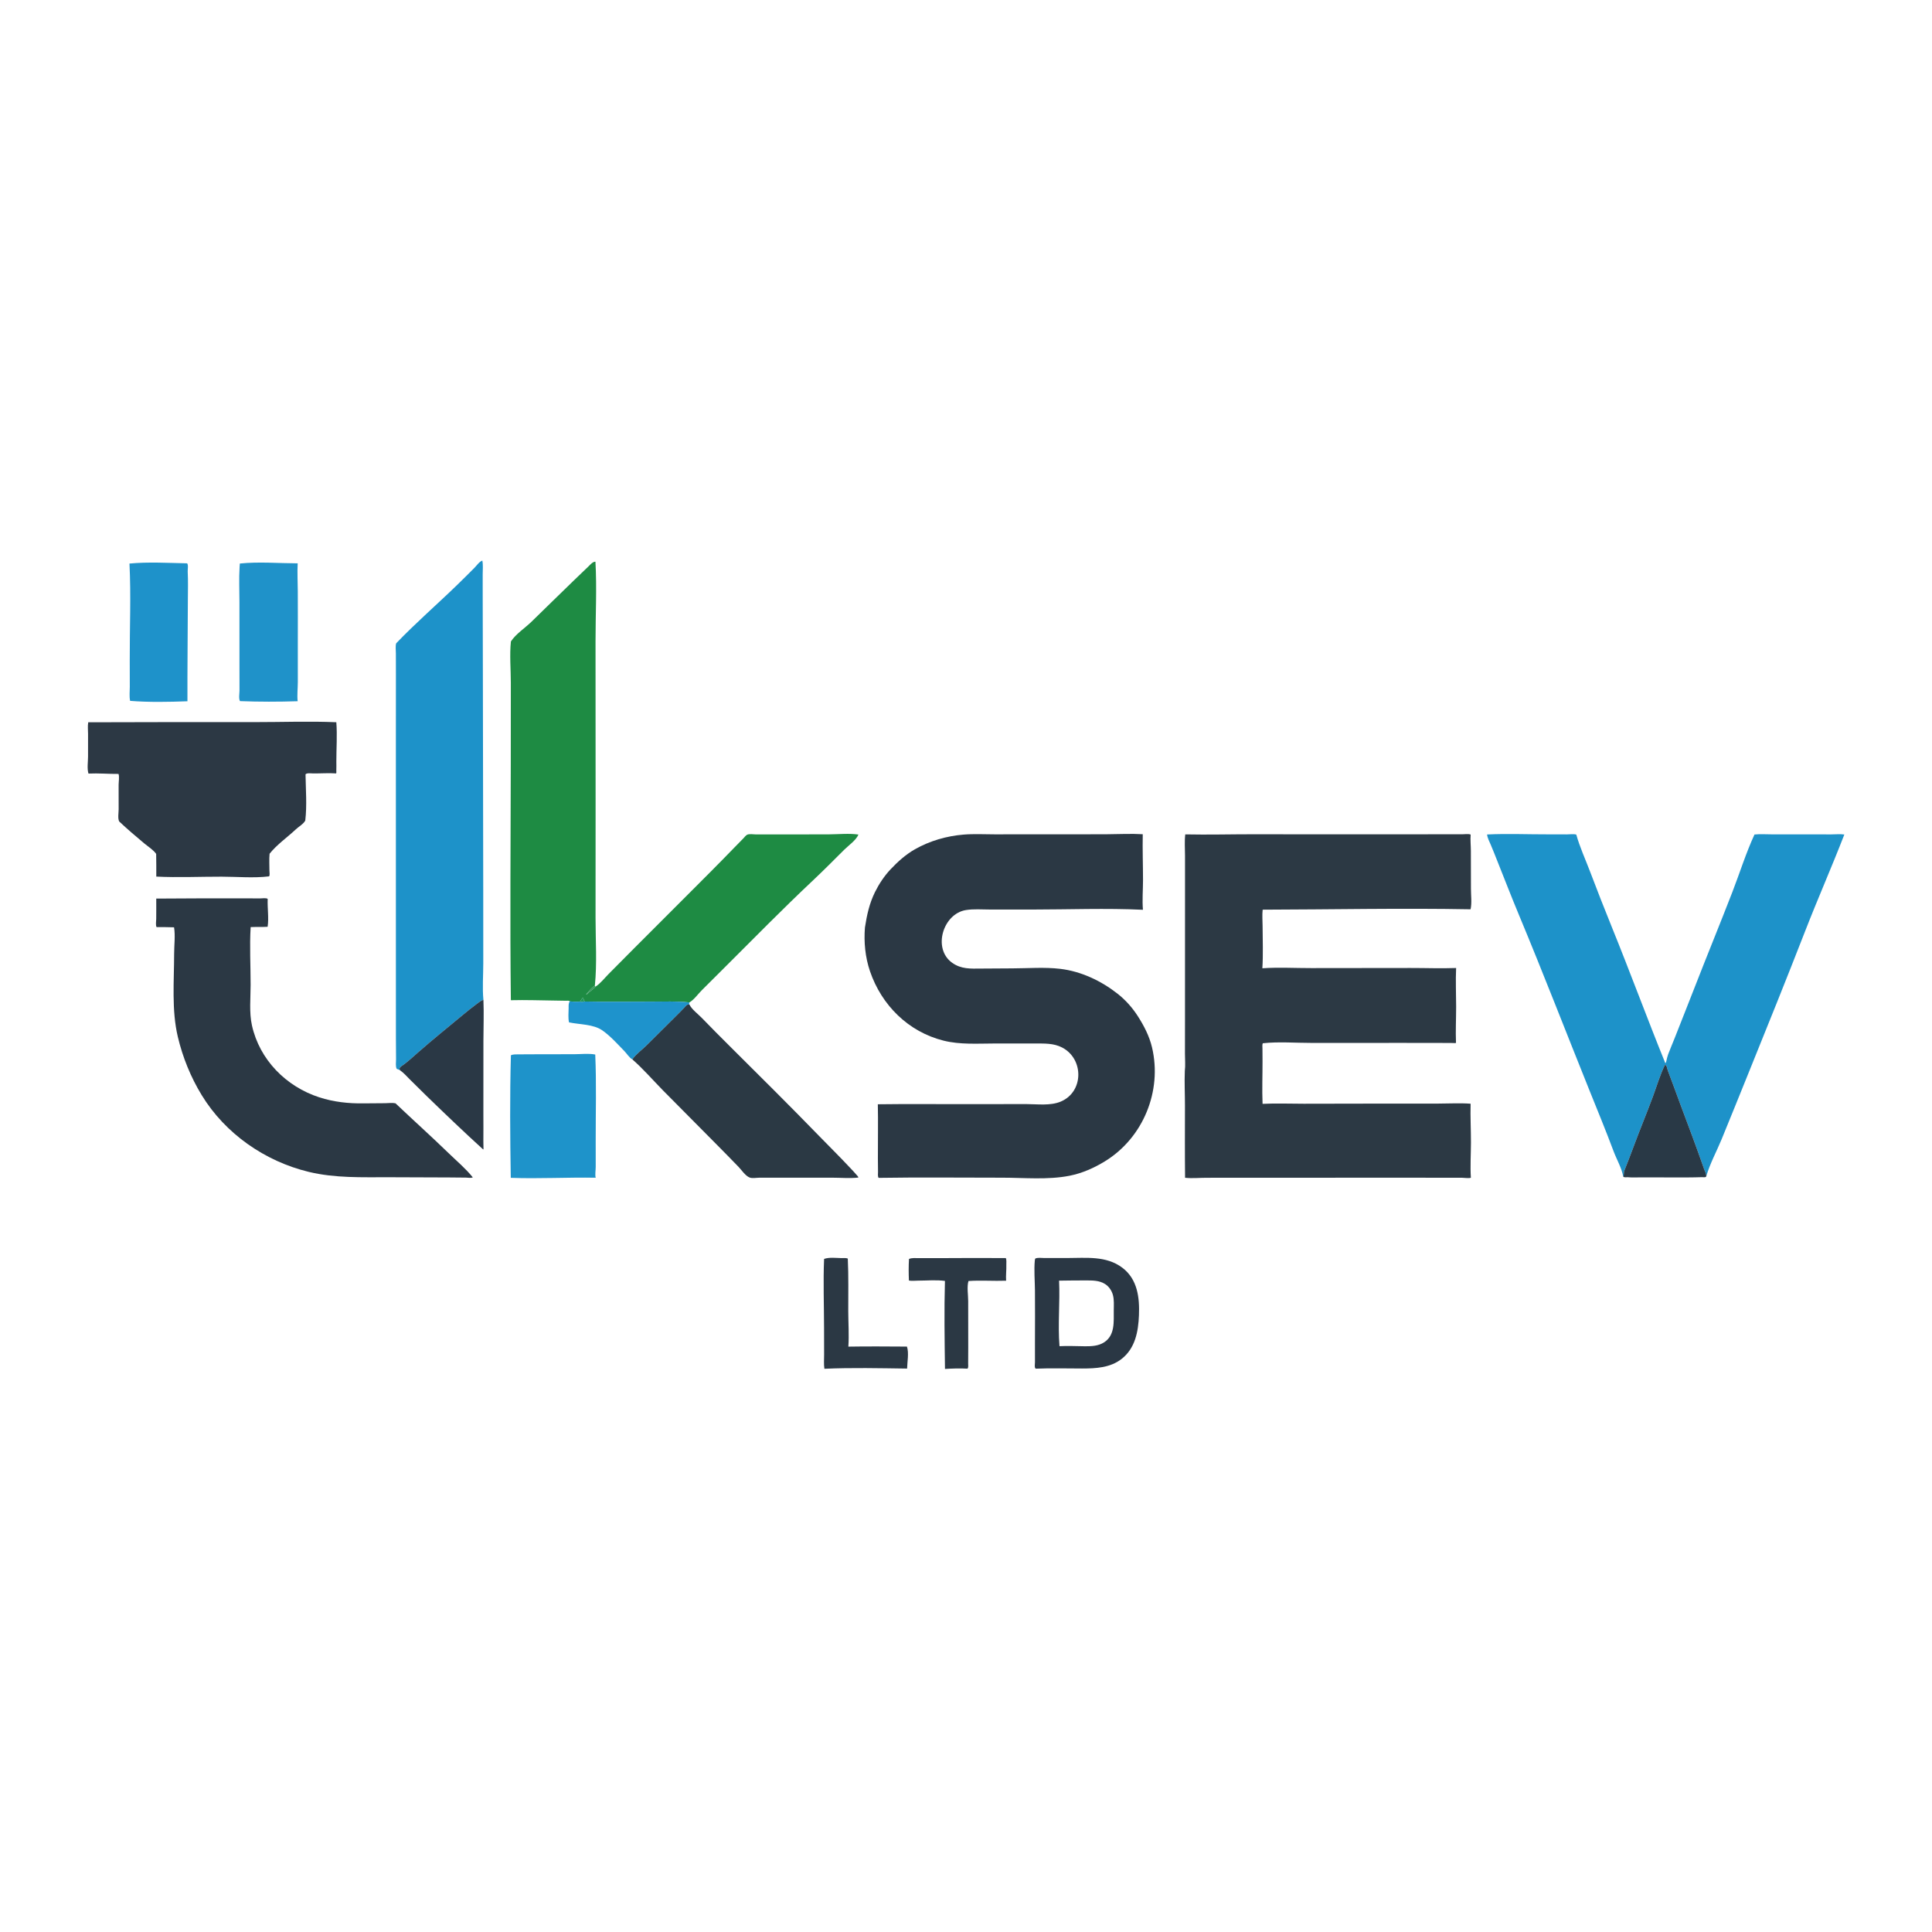
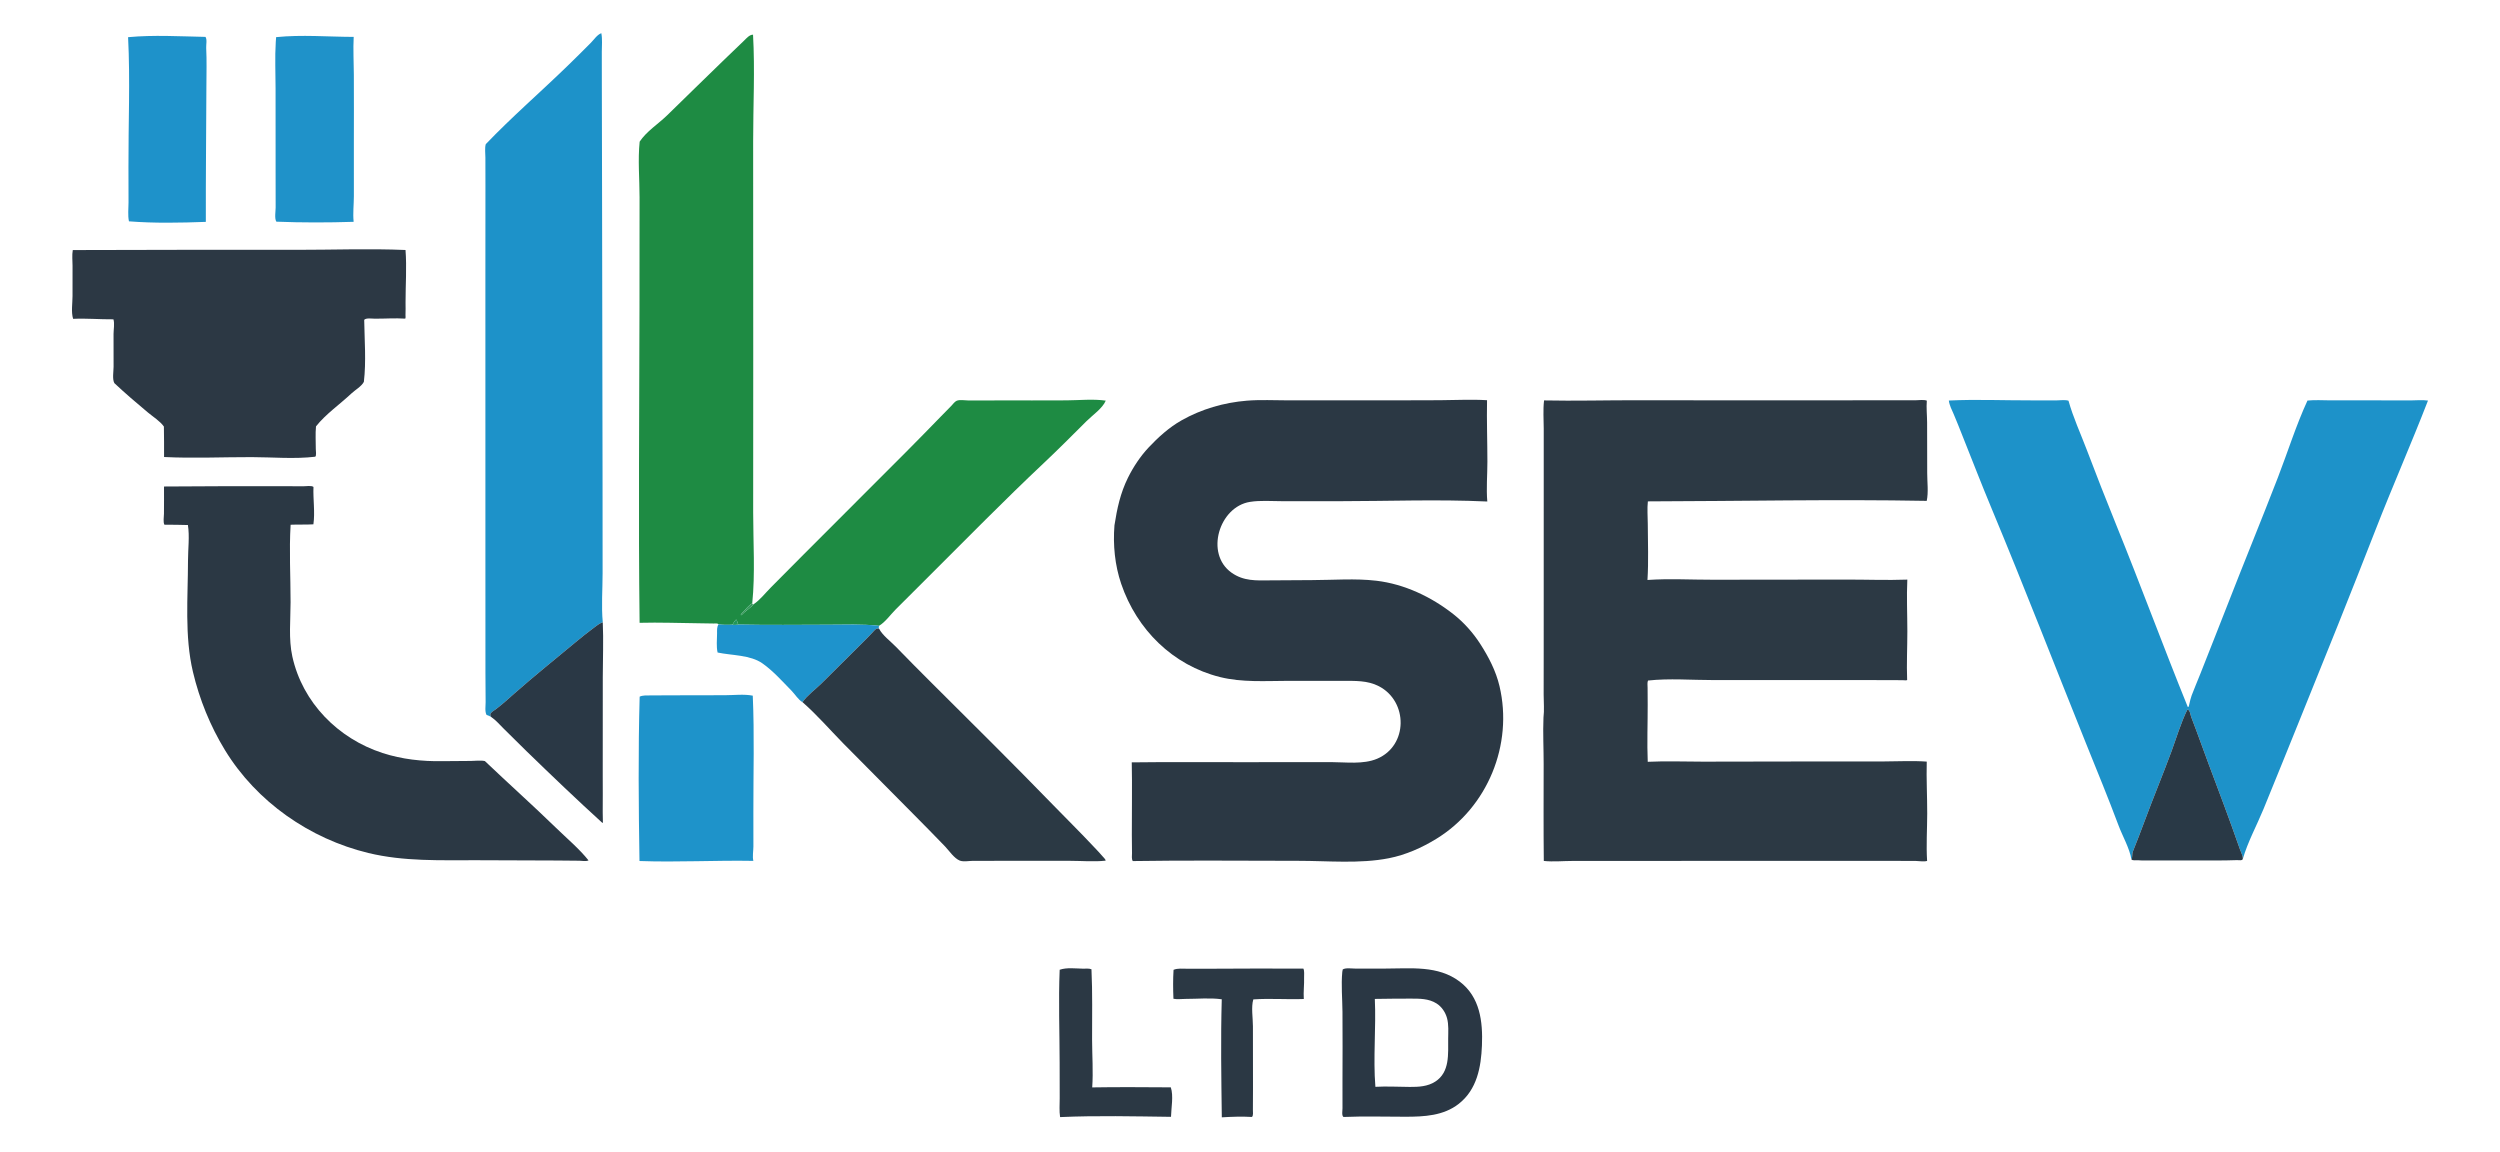
- <svg xmlns="http://www.w3.org/2000/svg" shape-rendering="geometricPrecision" width="4000" height="4000" viewBox="0 0 1024 1024">
+ <svg xmlns="http://www.w3.org/2000/svg" shape-rendering="geometricPrecision" width="988" height="455" viewBox="18 284 988 455">
  <path d=" M 46.766 382.825 C 76.177 382.727 105.591 382.698 135.003 382.734 C 149.387 382.751 163.887 382.182 178.256 382.798 C 178.79 389.604 178.263 396.67 178.272 403.503 C 178.274 405.16 178.329 406.832 178.253 408.487 C 178.239 408.789 178.38 409.773 178.13 409.928 C 174.122 409.642 170.022 409.976 166.002 409.94 C 164.943 409.93 162.648 409.572 161.934 410.401 C 162.057 418.464 162.745 426.885 161.8 434.905 C 160.915 436.672 158.292 438.164 156.845 439.528 C 152.337 443.775 146.718 447.644 142.88 452.506 C 142.595 455.451 142.81 458.534 142.803 461.495 C 142.802 462.12 143.134 464.145 142.572 464.493 C 134.404 465.477 125.73 464.673 117.505 464.655 C 105.992 464.63 94.328 465.191 82.837 464.609 C 82.847 460.6 82.845 456.58 82.769 452.572 C 81.274 450.434 78.38 448.632 76.381 446.956 C 71.936 443.229 67.401 439.383 63.185 435.401 C 62.321 433.829 62.885 430.73 62.887 428.947 C 62.89 424.63 62.858 420.313 62.872 415.996 C 62.878 414.324 63.346 411.767 62.825 410.196 C 57.527 410.245 52.181 409.757 46.893 410.005 C 46.065 407.356 46.662 403.77 46.663 401.005 C 46.664 397.02 46.674 393.036 46.671 389.051 C 46.67 387.017 46.403 384.829 46.766 382.825 Z" opacity="1" fill="rgb(44,56,68)" fill-rule="evenodd" />
  <path d=" M 68.621 298.694 C 78.683 297.745 89.097 298.374 99.192 298.577 C 99.919 299.487 99.427 301.774 99.488 302.949 C 99.745 307.946 99.586 312.995 99.569 318.001 C 99.507 335.888 99.299 353.811 99.347 371.683 C 89.379 372.053 78.913 372.261 68.966 371.472 C 68.455 369.122 68.796 366.4 68.794 363.998 C 68.789 359.332 68.783 354.666 68.766 350 C 68.704 332.953 69.485 315.715 68.621 298.694 Z" opacity="1" fill="rgb(30,146,202)" fill-rule="evenodd" />
  <path d=" M 82.815 476.268 C 97.376 476.121 111.946 476.163 126.511 476.142 C 130.343 476.136 134.176 476.172 138.008 476.17 C 138.955 476.169 141.178 475.811 141.887 476.441 C 141.675 481.274 142.556 486.428 141.853 491.215 C 138.857 491.396 135.849 491.234 132.853 491.377 C 132.24 501.513 132.841 511.848 132.835 522.005 C 132.83 528.99 132.015 536.565 133.527 543.434 C 137.544 561.68 151.613 575.889 169.207 581.597 C 176.831 584.07 184.805 584.941 192.794 584.81 C 196.581 584.748 200.368 584.745 204.154 584.722 C 205.903 584.712 207.919 584.401 209.623 584.774 C 218.939 593.643 228.541 602.23 237.776 611.198 C 242.024 615.322 246.888 619.408 250.588 624.023 C 249.627 624.512 248.058 624.177 247.009 624.159 C 244.007 624.109 241.007 624.08 238.004 624.075 C 227.407 624.06 216.806 623.975 206.214 623.959 C 191.939 623.938 177.605 624.491 163.621 621.113 C 140.439 615.512 119.399 600.902 106.913 580.455 C 101.088 570.917 96.839 560.44 94.259 549.571 C 90.886 535.365 92.284 519.985 92.299 505.503 C 92.304 500.988 92.973 495.952 92.263 491.494 C 89.176 491.387 86.07 491.379 82.982 491.371 C 82.394 490.35 82.801 488.196 82.798 487.004 C 82.787 483.427 82.873 479.841 82.815 476.268 Z" opacity="1" fill="rgb(43,56,68)" fill-rule="evenodd" />
  <path d=" M 126.982 300.611 C 127.029 299.966 127.088 299.324 127.124 298.678 C 137.23 297.646 147.639 298.553 157.779 298.583 C 157.516 303.513 157.814 308.561 157.839 313.504 C 157.886 322.671 157.864 331.838 157.846 341.005 C 157.832 347.838 157.868 354.671 157.852 361.504 C 157.844 364.812 157.408 368.383 157.763 371.662 C 147.637 371.993 137.333 372.001 127.21 371.608 C 126.413 370.295 126.938 367.529 126.937 365.996 C 126.935 361.496 126.932 356.996 126.919 352.496 C 126.888 341.329 126.904 330.162 126.906 318.995 C 126.908 312.896 126.592 306.698 126.982 300.611 Z" opacity="1" fill="rgb(31,146,201)" fill-rule="evenodd" />
  <path d=" M 256.22 529.959 C 255.065 530.21 253.608 531.417 252.65 532.126 C 250.119 534.001 247.646 535.999 245.222 538.009 C 237.272 544.6 229.2 551.101 221.444 557.92 C 218.993 560.075 216.513 562.386 213.893 564.329 C 212.83 565.117 210.98 565.952 212.116 567.346 C 211.507 567.01 210.955 566.71 210.28 566.533 C 209.546 565.183 209.932 562.993 209.919 561.5 C 209.888 557.666 209.853 553.832 209.847 549.998 C 209.825 536.331 209.834 522.665 209.834 508.998 C 209.834 470.332 209.81 431.665 209.825 392.998 C 209.829 381.183 209.86 369.369 209.846 357.554 C 209.841 353.797 209.813 350.039 209.827 346.282 C 209.833 344.629 209.516 342.553 209.975 340.973 C 220.266 330.221 231.668 320.354 242.354 309.976 C 245.442 306.978 248.499 303.947 251.528 300.888 C 252.719 299.685 254.017 297.687 255.646 297.122 C 256.108 299.485 255.84 302.091 255.833 304.498 C 255.822 308.833 255.83 313.168 255.846 317.503 C 255.9 331.338 255.926 345.173 255.934 359.008 C 255.955 396.67 256.109 434.332 256.127 472.002 C 256.133 484.836 256.139 497.67 256.148 510.504 C 256.153 516.912 255.604 523.581 256.22 529.959 Z" opacity="1" fill="rgb(29,146,201)" fill-rule="evenodd" />
  <path d=" M 256.22 529.959 C 256.529 537.101 256.237 544.347 256.22 551.501 C 256.188 564.501 256.203 577.5 256.199 590.5 C 256.198 595.33 256.258 600.166 256.193 604.995 C 256.178 606.115 256.207 607.239 256.251 608.355 C 256.256 608.486 256.341 609.194 256.103 609.25 C 245.891 599.975 235.948 590.437 226.038 580.829 C 223.023 577.905 220.041 574.939 217.069 571.971 C 215.497 570.401 213.957 568.602 212.116 567.346 C 210.98 565.952 212.83 565.117 213.893 564.329 C 216.513 562.386 218.993 560.075 221.444 557.92 C 229.2 551.101 237.272 544.6 245.222 538.009 C 247.646 535.999 250.119 534.001 252.65 532.126 C 253.608 531.417 255.065 530.21 256.22 529.959 Z" opacity="1" fill="rgb(42,56,69)" fill-rule="evenodd" />
  <path d=" M 315.286 522.466 C 313.929 523.137 312.809 524.7 311.768 525.773 C 311.663 525.881 310.475 526.967 310.83 527.124 C 311.033 527.213 311.892 526.23 312.066 526.078 C 313.312 524.991 314.747 524.052 315.832 522.796 C 318.374 521.099 320.487 518.329 322.644 516.167 C 326.93 511.871 331.188 507.546 335.473 503.249 C 348.917 489.767 362.404 476.329 375.847 462.848 C 380.542 458.14 385.184 453.381 389.817 448.613 C 391.196 447.195 392.591 445.794 393.973 444.379 C 394.584 443.753 395.244 442.766 396.055 442.396 C 397.244 441.854 399.491 442.269 400.789 442.272 C 404.694 442.281 408.599 442.255 412.504 442.248 C 421.503 442.233 430.504 442.282 439.503 442.222 C 444.509 442.189 450.044 441.608 454.992 442.331 C 453.748 445.373 449.723 448.108 447.416 450.411 C 441.801 456.015 436.188 461.657 430.413 467.092 C 414.939 481.655 400.022 496.888 384.967 511.882 C 380.614 516.217 376.261 520.553 371.92 524.901 C 369.962 526.864 367.766 529.969 365.38 531.319 C 358.726 530.572 351.771 530.885 344.998 530.897 C 333.342 530.917 321.664 531.074 310.01 530.827 C 309.884 530.722 309.759 530.616 309.629 530.508 C 309.573 530.421 309.235 529.069 309.047 528.92 C 308.652 528.606 307.67 530.679 307.411 530.872 C 305.642 530.994 303.741 530.965 301.983 530.733 C 301.59 530.223 300.615 530.424 300.013 530.412 C 298.176 530.377 296.339 530.344 294.502 530.324 C 286.614 530.24 278.651 529.921 270.768 530.134 C 270.263 488.6 270.673 447.039 270.724 405.502 C 270.741 391.002 270.753 376.502 270.753 362.001 C 270.753 354.784 270.043 347.16 270.794 339.987 C 273.388 336.001 278.235 332.898 281.639 329.588 C 289.132 322.301 296.578 314.962 304.096 307.702 C 306.732 305.157 309.403 302.651 312.019 300.09 C 312.949 299.18 314.207 297.673 315.599 297.709 C 316.388 311.689 315.631 325.976 315.645 339.997 C 315.672 367.831 315.648 395.665 315.682 423.499 C 315.707 444.499 315.648 465.499 315.654 486.499 C 315.656 498.376 316.486 510.664 315.286 522.466 Z" opacity="1" fill="rgb(30,139,67)" fill-rule="evenodd" />
  <path d=" M 270.793 559.321 C 271.992 558.727 273.609 558.851 274.942 558.83 C 277.795 558.786 280.648 558.797 283.502 558.789 C 290.502 558.77 297.503 558.744 304.503 558.748 C 308.013 558.75 312.048 558.24 315.493 558.926 C 316.174 574.241 315.703 589.672 315.733 605.004 C 315.741 609.504 315.74 614.004 315.744 618.503 C 315.745 620.177 315.299 622.642 315.733 624.219 C 300.749 623.938 285.698 624.832 270.724 624.274 C 270.378 602.681 270.184 580.911 270.793 559.321 Z" opacity="1" fill="rgb(30,147,202)" fill-rule="evenodd" />
  <path d=" M 301.983 530.733 C 303.741 530.965 305.642 530.994 307.411 530.872 C 308.294 531.104 309.115 530.85 310.01 530.827 C 321.664 531.074 333.342 530.917 344.998 530.897 C 351.771 530.885 358.726 530.572 365.38 531.319 C 365.255 532.224 365.186 531.837 365.436 532.499 C 364.337 532.017 363.577 533.128 362.872 533.89 C 361.242 535.653 359.521 537.332 357.819 539.027 C 352.777 544.047 347.747 549.079 342.676 554.07 C 340.268 556.44 337.079 558.743 335.131 561.477 C 333.623 560.708 332.066 558.245 330.841 556.998 C 327.159 553.25 323.645 549.237 319.333 546.181 C 314.523 542.772 307.185 543.07 301.593 541.877 C 301.049 539.552 301.367 536.715 301.384 534.322 C 301.393 533.06 301.253 531.811 301.983 530.733 Z" opacity="1" fill="rgb(30,147,204)" fill-rule="evenodd" />
  <path d=" M 307.411 530.872 C 307.67 530.679 308.652 528.606 309.047 528.92 C 309.235 529.069 309.573 530.421 309.629 530.508 C 309.759 530.616 309.884 530.722 310.01 530.827 C 309.115 530.85 308.294 531.104 307.411 530.872 Z" opacity="0.996" fill="rgb(32,149,89)" fill-rule="evenodd" />
  <path d=" M 315.286 522.466 C 315.553 522.969 315.351 522.902 315.832 522.796 C 314.747 524.052 313.312 524.991 312.066 526.078 C 311.892 526.23 311.033 527.213 310.83 527.124 C 310.475 526.967 311.663 525.881 311.768 525.773 C 312.809 524.7 313.929 523.137 315.286 522.466 Z" opacity="1" fill="rgb(52,153,92)" fill-rule="evenodd" />
  <path d=" M 365.436 532.499 C 366.745 535.08 370.003 537.486 372.027 539.574 C 376.787 544.486 381.611 549.347 386.46 554.171 C 402.459 570.088 418.524 586.003 434.246 602.192 C 439.591 607.696 445.067 613.083 450.307 618.688 C 451.523 619.988 452.785 621.265 453.925 622.631 C 454.167 622.921 455.14 623.829 454.893 624.138 C 450.378 624.642 445.546 624.201 440.998 624.199 C 431.998 624.195 422.998 624.196 413.998 624.2 C 410.165 624.202 406.331 624.199 402.498 624.207 C 400.97 624.211 398.702 624.682 397.271 624.092 C 395.04 623.172 393.14 620.255 391.521 618.552 C 387.505 614.329 383.37 610.226 379.287 606.061 C 369.995 596.586 360.547 587.263 351.254 577.789 C 345.955 572.385 340.826 566.447 335.131 561.477 C 337.079 558.743 340.268 556.44 342.676 554.07 C 347.747 549.079 352.777 544.047 357.819 539.027 C 359.521 537.332 361.242 535.653 362.872 533.89 C 363.577 533.128 364.337 532.017 365.436 532.499 Z" opacity="1" fill="rgb(43,57,68)" fill-rule="evenodd" />
  <path d=" M 436.784 667.253 C 439.514 666.279 443.144 666.768 446.007 666.819 C 447.035 666.837 448.407 666.645 449.349 667.063 C 449.792 676.343 449.567 685.704 449.594 694.996 C 449.612 701.183 450.075 707.581 449.645 713.741 C 459.989 713.563 470.355 713.666 480.7 713.719 C 481.829 717.031 480.861 721.909 480.782 725.374 C 466.248 725.182 451.464 724.829 436.946 725.475 C 436.571 723.063 436.8 720.445 436.795 718.004 C 436.785 713.337 436.776 708.67 436.77 704.003 C 436.755 691.782 436.274 679.463 436.784 667.253 Z" opacity="1" fill="rgb(43,56,68)" fill-rule="evenodd" />
  <path d=" M 458.433 491.606 C 459.47 484.948 460.759 478.911 463.767 472.808 C 465.854 468.573 468.658 464.344 471.89 460.892 C 475.697 456.826 480.044 452.903 484.912 450.144 C 492.82 445.662 501.716 443.085 510.761 442.348 C 516.13 441.91 521.624 442.212 527.007 442.219 C 536.174 442.23 545.34 442.205 554.507 442.212 C 565.341 442.22 576.176 442.223 587.009 442.165 C 593.2 442.132 599.501 441.783 605.68 442.158 C 605.515 450.256 605.819 458.397 605.82 466.502 C 605.82 471.669 605.339 477.057 605.78 482.199 C 586.259 481.286 566.545 482.066 547.005 482.076 C 539.505 482.08 532.006 482.068 524.506 482.066 C 520.364 482.065 516.085 481.691 511.975 482.347 C 499.804 484.292 494.141 502.813 504.68 510.304 C 509.471 513.71 514.409 513.417 520.006 513.36 C 525.506 513.303 531.006 513.271 536.506 513.258 C 544.876 513.237 553.637 512.521 561.96 513.509 C 573.025 514.822 583.633 519.86 592.329 526.687 C 596.472 529.939 600.119 534.012 602.968 538.433 C 606.298 543.602 609.179 549.14 610.602 555.162 C 616.057 578.246 605.925 603.063 585.646 615.504 C 579.905 619.026 573.569 621.847 566.933 623.16 C 555.355 625.451 542.749 624.19 530.999 624.198 C 509.234 624.214 487.448 623.936 465.686 624.293 C 465.129 623.546 465.376 622.066 465.369 621.166 C 465.35 618.779 465.311 616.392 465.301 614.004 C 465.263 604.439 465.48 594.847 465.268 585.287 C 479.843 585.097 494.428 585.225 509.006 585.214 C 520.674 585.205 532.342 585.156 544.01 585.185 C 549.863 585.199 556.749 586.178 562.255 583.848 C 574.493 578.669 574.524 561.216 562.937 555.197 C 558.405 552.842 553.452 553.099 548.507 553.076 C 541.339 553.043 534.171 553.051 527.004 553.072 C 518.114 553.098 508.862 553.745 500.158 551.575 C 481.475 546.918 467.26 532.812 461.103 514.749 C 458.59 507.377 457.814 499.351 458.433 491.606 Z" opacity="1" fill="rgb(43,56,68)" fill-rule="evenodd" />
  <path d=" M 481.789 667.278 C 483.359 666.602 485.323 666.836 487.003 666.836 C 490.337 666.835 493.669 666.855 497.003 666.838 C 509.034 666.777 521.068 666.721 533.098 666.803 C 533.569 667.736 533.342 669.262 533.377 670.297 C 533.47 673.104 533.063 676.034 533.262 678.805 C 526.618 679.052 519.943 678.504 513.307 678.962 C 512.399 682.041 513.167 686.375 513.157 689.589 C 513.129 697.726 513.215 705.863 513.184 714 C 513.172 716.879 513.132 719.758 513.146 722.636 C 513.15 723.344 513.375 724.973 512.756 725.424 C 508.898 725.182 504.708 725.335 500.857 725.569 C 500.661 710.054 500.395 694.423 500.84 678.918 C 496.214 678.267 491.167 678.776 486.496 678.768 C 484.973 678.765 483.232 679.027 481.745 678.711 C 481.587 674.91 481.553 671.077 481.789 667.278 Z" opacity="1" fill="rgb(43,56,68)" fill-rule="evenodd" />
  <path d=" M 548.469 668.093 C 548.603 667.534 548.536 667.855 548.651 667.126 C 549.754 666.402 552.207 666.777 553.504 666.78 C 557.504 666.787 561.504 666.781 565.503 666.781 C 575.6 666.778 586.291 665.463 594.846 671.909 C 602.924 677.995 604.046 687.78 603.666 697.14 C 603.317 705.741 601.715 714.585 594.496 720.24 C 588.462 724.967 580.829 725.325 573.501 725.335 C 565.343 725.346 557.11 725.074 548.962 725.427 C 548.164 724.947 548.548 722.873 548.553 721.987 C 548.573 718.488 548.543 714.988 548.549 711.489 C 548.565 702.298 548.632 693.103 548.545 683.913 C 548.496 678.697 547.995 673.296 548.469 668.093 Z M 561.331 678.774 C 561.869 690.312 560.621 701.987 561.555 713.511 C 566.04 713.249 570.662 713.53 575.163 713.553 C 578.648 713.57 582.205 713.398 585.222 711.451 C 591.034 707.698 590.273 700.533 590.318 694.5 C 590.337 691.832 590.572 688.936 589.856 686.337 C 589.225 684.046 587.764 681.874 585.756 680.59 C 582.63 678.589 579 678.664 575.424 678.652 C 570.724 678.636 566.027 678.712 561.331 678.774 Z" opacity="1" fill="rgb(42,55,68)" fill-rule="evenodd" />
  <path d=" M 627.98 567.621 C 628.356 564.652 628.05 561.49 628.052 558.497 C 628.054 552.498 628.063 546.499 628.071 540.5 C 628.097 518.501 628.051 496.502 628.083 474.502 C 628.093 467.502 628.084 460.502 628.084 453.501 C 628.084 449.8 627.761 445.915 628.215 442.243 C 640.288 442.494 652.426 442.166 664.51 442.172 C 688.009 442.183 711.508 442.257 735.007 442.217 C 745.341 442.199 755.675 442.184 766.009 442.179 C 769.009 442.178 772.01 442.195 775.011 442.188 C 776.343 442.186 778.237 441.86 779.478 442.331 C 779.241 445.178 779.583 448.136 779.593 450.997 C 779.616 457.664 779.642 464.331 779.632 470.998 C 779.627 474.505 780.178 478.51 779.443 481.944 C 742.748 481.267 705.95 482.061 669.235 482.144 C 668.914 485.051 669.191 488.076 669.202 491 C 669.229 498.371 669.545 505.851 669.077 513.207 C 677.644 512.598 686.423 513.13 695.012 513.109 C 712.51 513.066 730.009 513.079 747.507 513.049 C 755.576 513.035 763.715 513.361 771.774 513.062 C 771.454 519.835 771.784 526.715 771.786 533.5 C 771.787 539.895 771.451 546.377 771.704 552.758 C 771.411 552.971 770.369 552.81 769.999 552.812 C 768.166 552.821 766.333 552.784 764.499 552.782 C 757.832 552.778 751.165 552.764 744.498 552.754 C 727.998 552.73 711.497 552.743 694.998 552.763 C 686.553 552.773 677.686 552.023 669.293 552.951 C 668.949 553.685 669.135 554.978 669.13 555.808 C 669.115 558.038 669.161 560.27 669.166 562.5 C 669.184 569.998 668.873 577.575 669.186 585.063 C 676.43 584.709 683.756 585.01 691.009 585.007 C 704.344 585 717.67 584.938 731.004 584.935 C 741.504 584.932 752.005 584.931 762.505 584.923 C 768.117 584.919 773.854 584.574 779.452 584.988 C 779.262 591.79 779.647 598.681 779.636 605.5 C 779.625 611.698 779.199 618.064 779.593 624.242 C 778.321 624.627 776.349 624.251 774.999 624.24 C 771.666 624.213 768.331 624.229 764.998 624.22 C 753.832 624.193 742.665 624.204 731.498 624.207 C 708.332 624.213 685.165 624.22 661.999 624.237 C 654.499 624.242 646.998 624.24 639.498 624.245 C 635.78 624.248 631.794 624.651 628.11 624.246 C 627.969 611.484 628.037 598.712 628.053 585.941 C 628.061 579.848 627.724 573.708 627.98 567.621 Z" opacity="1" fill="rgb(44,57,68)" fill-rule="evenodd" />
  <path d=" M 904.351 623.479 C 904.449 622.172 903.634 620.848 903.215 619.631 C 902.123 616.46 900.982 613.313 899.845 610.158 C 895.93 599.293 891.74 588.528 887.808 577.671 C 886.558 574.219 885.28 570.773 883.962 567.348 C 883.631 566.487 883.479 564.468 882.453 564.42 C 879.877 569.645 878.152 575.57 876.131 581.04 C 872.762 590.162 869.01 599.144 865.635 608.264 C 864.111 612.382 862.541 616.465 860.905 620.53 C 860.515 621.5 860.86 622.772 860.336 623.624 C 859.598 619.198 856.84 614.489 855.256 610.25 C 851.201 599.399 846.764 588.659 842.438 577.913 C 830.003 547.024 817.999 515.936 805.182 485.203 C 801.155 475.545 797.375 465.78 793.498 456.06 C 792.39 453.282 791.303 450.476 790.123 447.728 C 789.377 445.99 788.4 444.184 788.177 442.291 C 798.897 441.763 809.76 442.254 820.503 442.225 C 823.838 442.216 827.172 442.229 830.506 442.246 C 832.014 442.254 834.041 441.909 835.468 442.357 C 837.28 448.896 840.245 455.32 842.655 461.668 C 846.426 471.599 850.293 481.497 854.292 491.34 C 864.006 515.244 872.899 539.477 882.606 563.382 C 883.006 563.657 883.147 562.553 883.205 562.309 C 883.487 561.133 883.721 559.961 884.148 558.821 C 885.23 555.929 886.48 553.092 887.609 550.214 C 891.06 541.411 894.576 532.635 898.002 523.821 C 904.627 506.778 911.585 489.864 918.185 472.81 C 922.089 462.725 925.385 452.114 929.911 442.306 C 932.896 441.986 936.001 442.222 939.003 442.222 C 944.836 442.222 950.67 442.224 956.503 442.219 C 961.17 442.216 965.838 442.245 970.505 442.251 C 972.81 442.255 975.262 441.972 977.54 442.307 C 970.9 459.453 963.467 476.298 956.796 493.432 C 947.117 518.293 937.147 543.058 927.127 567.785 C 922.263 579.787 917.448 591.805 912.518 603.78 C 909.85 610.26 906.304 616.746 904.351 623.479 Z" opacity="1" fill="rgb(29,146,201)" fill-rule="evenodd" />
  <path d=" M 860.336 623.624 C 860.86 622.772 860.515 621.5 860.905 620.53 C 862.541 616.465 864.111 612.382 865.635 608.264 C 869.01 599.144 872.762 590.162 876.131 581.04 C 878.152 575.57 879.877 569.645 882.453 564.42 C 883.479 564.468 883.631 566.487 883.962 567.348 C 885.28 570.773 886.558 574.219 887.808 577.671 C 891.74 588.528 895.93 599.293 899.845 610.158 C 900.982 613.313 902.123 616.46 903.215 619.631 C 903.634 620.848 904.449 622.172 904.351 623.479 C 904.155 624.214 902.676 623.905 901.998 623.922 C 899.51 623.985 897.016 624.07 894.527 624.061 C 886.014 624.032 877.516 624.045 869.003 624.045 C 866.961 624.045 864.9 624.141 862.869 623.968 C 862.07 623.9 860.889 624.222 860.336 623.624 Z" opacity="1" fill="rgb(41,57,70)" fill-rule="evenodd" />
</svg>
